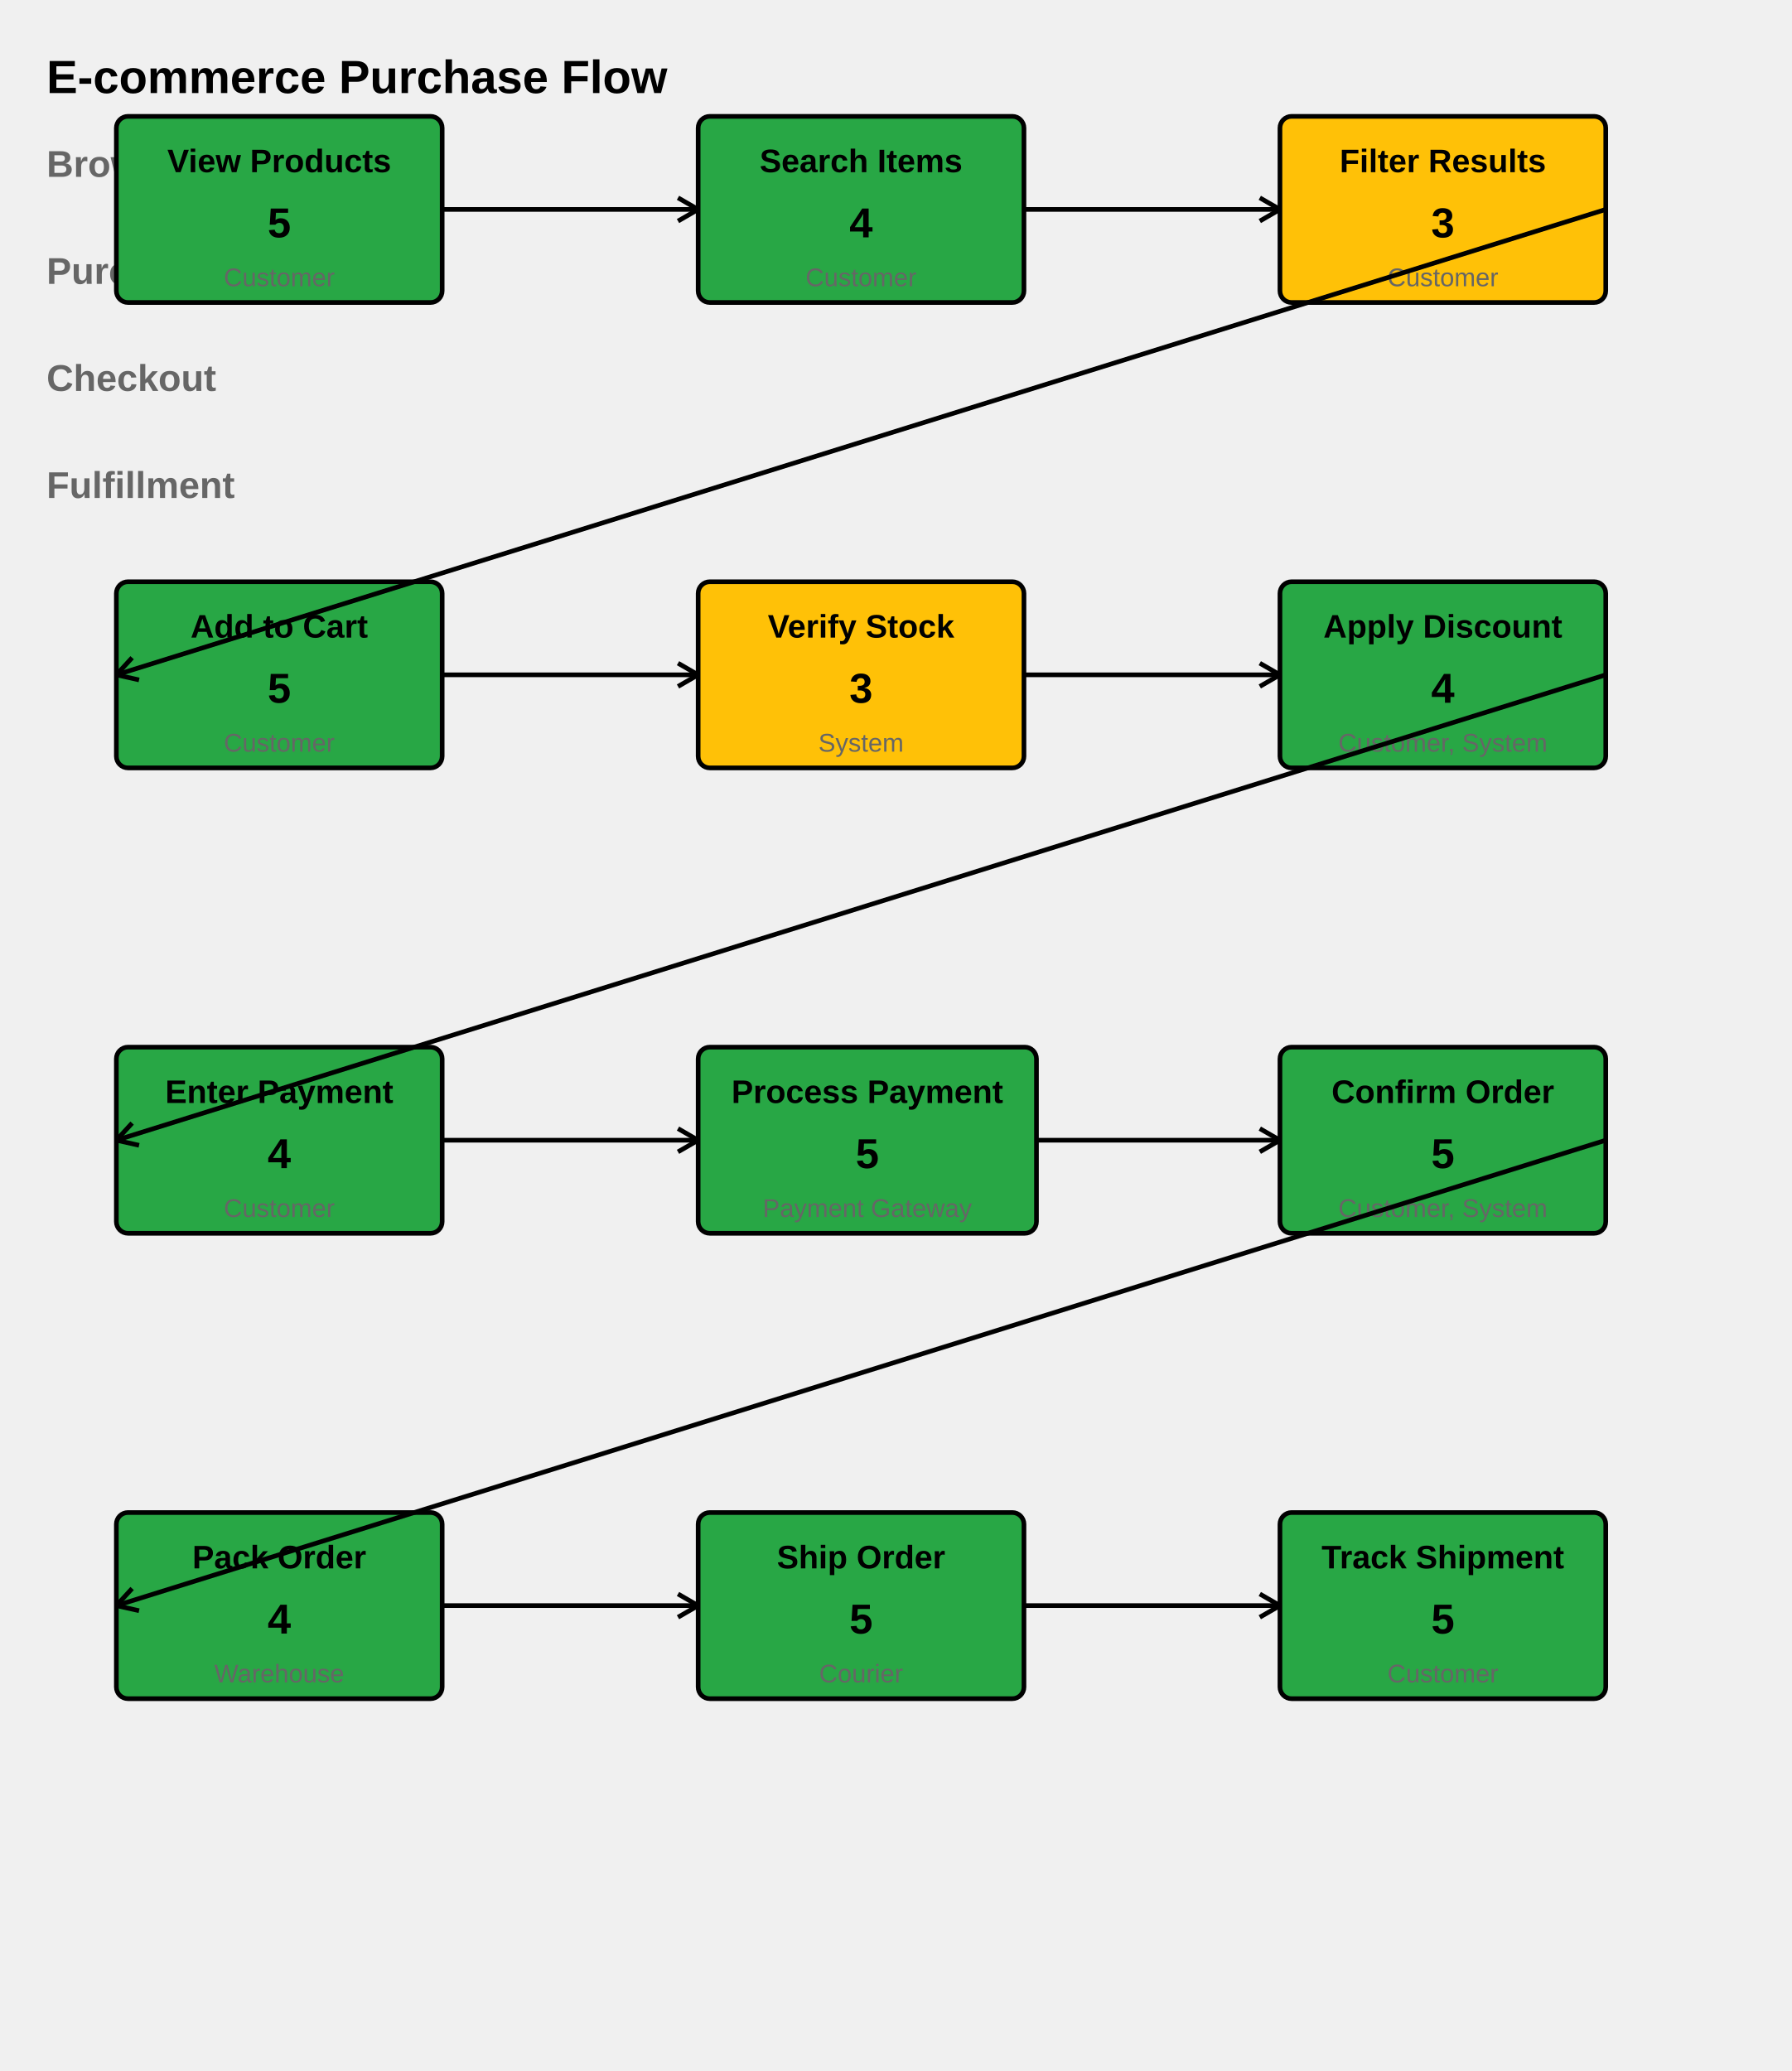
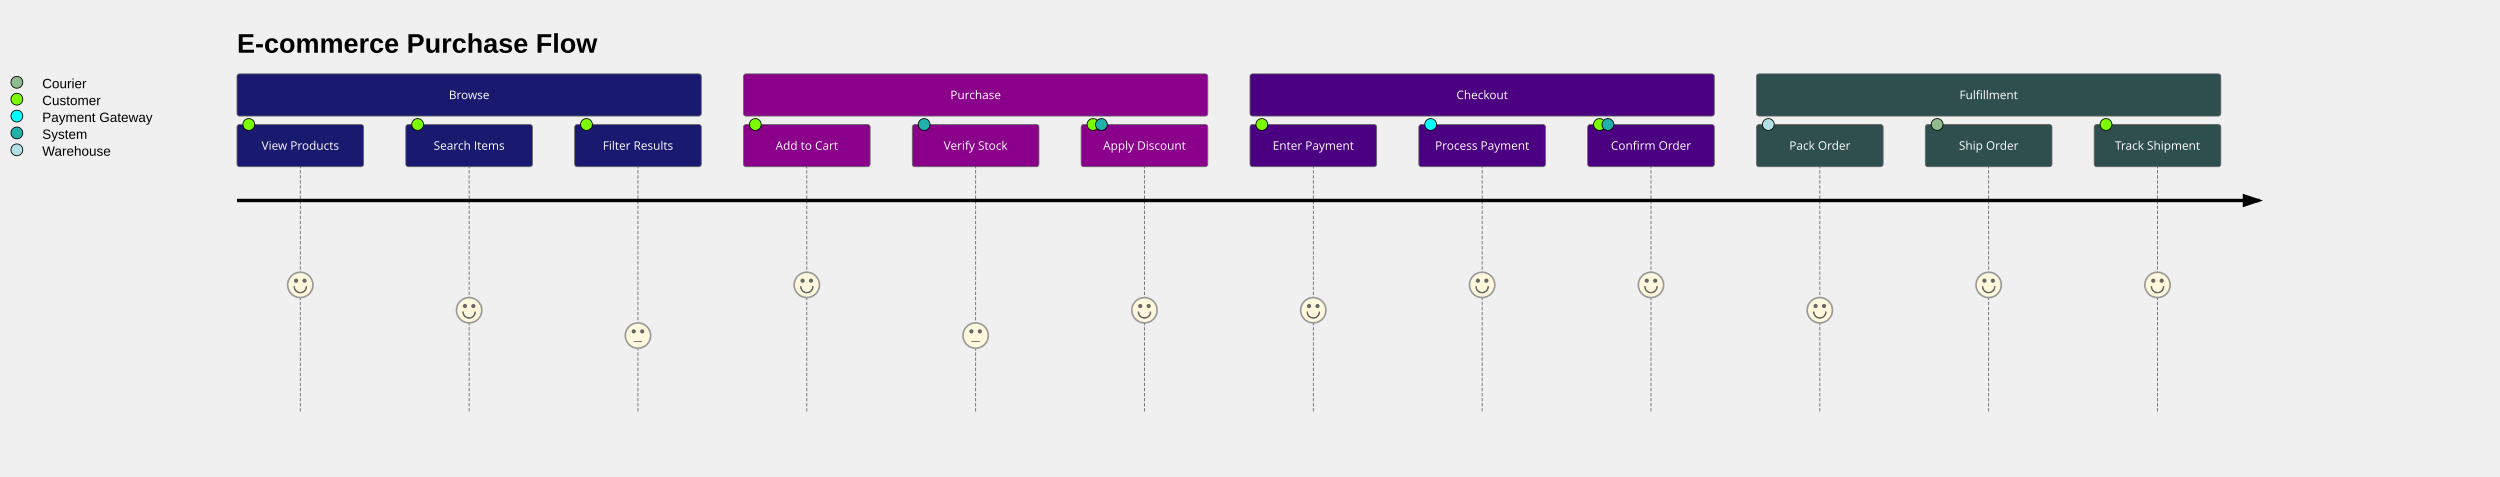
- <svg xmlns="http://www.w3.org/2000/svg" width="770.0" height="890.0" viewBox="0 0 770 890" version="1.2" baseProfile="tiny">
-   <text fill="#000000" x="20.0" y="40.0" font-family="Arial, Helvetica, sans-serif" font-size="20" font-weight="bold">E-commerce Purchase Flow</text>
-   <text class="journey-section" fill="#666666" x="20.0" y="76.0" font-family="Arial, Helvetica, sans-serif" font-size="16" font-weight="bold">Browse</text>
-   <text class="journey-section" fill="#666666" x="20.0" y="122.0" font-family="Arial, Helvetica, sans-serif" font-size="16" font-weight="bold">Purchase</text>
-   <text class="journey-section" fill="#666666" x="20.0" y="168.0" font-family="Arial, Helvetica, sans-serif" font-size="16" font-weight="bold">Checkout</text>
-   <text class="journey-section" fill="#666666" x="20.0" y="214.0" font-family="Arial, Helvetica, sans-serif" font-size="16" font-weight="bold">Fulfillment</text>
+ <svg xmlns="http://www.w3.org/2000/svg" width="2961.44" height="565.0" viewBox="0 -25 2961.44 540" version="1.2" baseProfile="tiny">
+   <circle class="actor-0" fill="#8FBC8F" stroke="#000" cx="20.0" cy="60.0" r="7.0" />
+   <text fill="#000000" x="50.0" y="67.0" font-family="Arial, Helvetica, sans-serif" font-size="16">Courier</text>
+   <circle class="actor-1" fill="#7CFC00" stroke="#000" cx="20.0" cy="80.0" r="7.0" />
+   <text fill="#000000" x="50.0" y="87.0" font-family="Arial, Helvetica, sans-serif" font-size="16">Customer</text>
+   <circle class="actor-2" fill="#00FFFF" stroke="#000" cx="20.0" cy="100.0" r="7.0" />
+   <text fill="#000000" x="50.0" y="107.0" font-family="Arial, Helvetica, sans-serif" font-size="16">Payment Gateway</text>
+   <circle class="actor-3" fill="#20B2AA" stroke="#000" cx="20.0" cy="120.0" r="7.0" />
+   <text fill="#000000" x="50.0" y="127.0" font-family="Arial, Helvetica, sans-serif" font-size="16">System</text>
+   <circle class="actor-4" fill="#B0E0E6" stroke="#000" cx="20.0" cy="140.0" r="7.0" />
+   <text fill="#000000" x="50.0" y="147.0" font-family="Arial, Helvetica, sans-serif" font-size="16">Warehouse</text>
+   <g>
+     <rect class="journey-section section-type-0" fill="#191970" stroke="#666" x="280.72" y="50.0" width="550.0" height="50.0" rx="3.0" ry="3.0" />
+     <text class="journey-section section-type-0" fill="#fff" x="555.72" y="79.9" text-anchor="middle" font-family="&quot;Open Sans&quot;, sans-serif" font-size="14">Browse</text>
+   </g>
+   <g>
+     <rect class="journey-section section-type-1" fill="#8B008B" stroke="#666" x="880.72" y="50.0" width="550.0" height="50.0" rx="3.0" ry="3.0" />
+     <text class="journey-section section-type-1" fill="#fff" x="1155.72" y="79.9" text-anchor="middle" font-family="&quot;Open Sans&quot;, sans-serif" font-size="14">Purchase</text>
+   </g>
+   <g>
+     <rect class="journey-section section-type-2" fill="#4B0082" stroke="#666" x="1480.72" y="50.0" width="550.0" height="50.0" rx="3.0" ry="3.0" />
+     <text class="journey-section section-type-2" fill="#fff" x="1755.72" y="79.9" text-anchor="middle" font-family="&quot;Open Sans&quot;, sans-serif" font-size="14">Checkout</text>
+   </g>
+   <g>
+     <rect class="journey-section section-type-3" fill="#2F4F4F" stroke="#666" x="2080.72" y="50.0" width="550.0" height="50.0" rx="3.0" ry="3.0" />
+     <text class="journey-section section-type-3" fill="#fff" x="2355.72" y="79.9" text-anchor="middle" font-family="&quot;Open Sans&quot;, sans-serif" font-size="14">Fulfillment</text>
+   </g>
  <g id="task-task_0">
-     <rect fill="#28a745" stroke="#000000" stroke-width="2" x="50.0" y="50.0" width="140.0" height="80.0" rx="5.0" ry="5.0" />
-     <text fill="#000000" x="120.0" y="74.0" text-anchor="middle" font-family="Arial, Helvetica, sans-serif" font-size="14" font-weight="bold">View Products</text>
-     <text fill="#000000" x="120.0" y="102.0" text-anchor="middle" font-family="Arial, Helvetica, sans-serif" font-size="18" font-weight="bold">5</text>
-     <text fill="#666666" x="120.0" y="123.0" text-anchor="middle" font-family="Arial, Helvetica, sans-serif" font-size="11">Customer</text>
+     <line class="task-line" stroke="#666" stroke-width="1px" x1="355.72" y1="110.0" x2="355.72" y2="450.0" stroke-dasharray="4 2" />
+     <circle class="face" fill="#FFF8DC" stroke="#999" stroke-width="2" cx="355.72" cy="300.0" r="15.0" />
+     <g>
+       <circle fill="#666" stroke="#666" stroke-width="2" cx="350.72" cy="295.0" r="1.5" />
+       <circle fill="#666" stroke="#666" stroke-width="2" cx="360.72" cy="295.0" r="1.5" />
+       <path class="mouth" transform="translate(355.72,302.0)" fill="#000" stroke="#666" d="M7.5,0A7.5,7.5,0,1,1,-7.5,0L-6.818,0A6.818,6.818,0,1,0,6.818,0Z" />
+     </g>
+     <rect class="task task-type-0" fill="#191970" stroke="#666" x="280.72" y="110.0" width="150.0" height="50.0" rx="3.0" ry="3.0" />
+     <circle class="actor-1" fill="#7CFC00" stroke="#000" cx="294.72" cy="110.0" r="7.0" />
+     <text class="task" fill="#fff" x="355.72" y="139.9" text-anchor="middle" font-family="&quot;Open Sans&quot;, sans-serif" font-size="14">View Products</text>
  </g>
  <g id="task-task_1">
-     <rect fill="#28a745" stroke="#000000" stroke-width="2" x="300.0" y="50.0" width="140.0" height="80.0" rx="5.0" ry="5.0" />
-     <text fill="#000000" x="370.0" y="74.0" text-anchor="middle" font-family="Arial, Helvetica, sans-serif" font-size="14" font-weight="bold">Search Items</text>
-     <text fill="#000000" x="370.0" y="102.0" text-anchor="middle" font-family="Arial, Helvetica, sans-serif" font-size="18" font-weight="bold">4</text>
-     <text fill="#666666" x="370.0" y="123.0" text-anchor="middle" font-family="Arial, Helvetica, sans-serif" font-size="11">Customer</text>
+     <line class="task-line" stroke="#666" stroke-width="1px" x1="555.72" y1="110.0" x2="555.72" y2="450.0" stroke-dasharray="4 2" />
+     <circle class="face" fill="#FFF8DC" stroke="#999" stroke-width="2" cx="555.72" cy="330.0" r="15.0" />
+     <g>
+       <circle fill="#666" stroke="#666" stroke-width="2" cx="550.72" cy="325.0" r="1.5" />
+       <circle fill="#666" stroke="#666" stroke-width="2" cx="560.72" cy="325.0" r="1.5" />
+       <path class="mouth" transform="translate(555.72,332.0)" fill="#000" stroke="#666" d="M7.5,0A7.5,7.5,0,1,1,-7.5,0L-6.818,0A6.818,6.818,0,1,0,6.818,0Z" />
+     </g>
+     <rect class="task task-type-0" fill="#191970" stroke="#666" x="480.72" y="110.0" width="150.0" height="50.0" rx="3.0" ry="3.0" />
+     <circle class="actor-1" fill="#7CFC00" stroke="#000" cx="494.72" cy="110.0" r="7.0" />
+     <text class="task" fill="#fff" x="555.72" y="139.9" text-anchor="middle" font-family="&quot;Open Sans&quot;, sans-serif" font-size="14">Search Items</text>
  </g>
  <g id="task-task_2">
-     <rect fill="#ffc107" stroke="#000000" stroke-width="2" x="550.0" y="50.0" width="140.0" height="80.0" rx="5.0" ry="5.0" />
-     <text fill="#000000" x="620.0" y="74.0" text-anchor="middle" font-family="Arial, Helvetica, sans-serif" font-size="14" font-weight="bold">Filter Results</text>
-     <text fill="#000000" x="620.0" y="102.0" text-anchor="middle" font-family="Arial, Helvetica, sans-serif" font-size="18" font-weight="bold">3</text>
-     <text fill="#666666" x="620.0" y="123.0" text-anchor="middle" font-family="Arial, Helvetica, sans-serif" font-size="11">Customer</text>
+     <line class="task-line" stroke="#666" stroke-width="1px" x1="755.72" y1="110.0" x2="755.72" y2="450.0" stroke-dasharray="4 2" />
+     <circle class="face" fill="#FFF8DC" stroke="#999" stroke-width="2" cx="755.72" cy="360.0" r="15.0" />
+     <g>
+       <circle fill="#666" stroke="#666" stroke-width="2" cx="750.72" cy="355.0" r="1.5" />
+       <circle fill="#666" stroke="#666" stroke-width="2" cx="760.72" cy="355.0" r="1.5" />
+       <line class="mouth" stroke="#666" stroke-width="1px" x1="750.72" y1="367.0" x2="760.72" y2="367.0" />
+     </g>
+     <rect class="task task-type-0" fill="#191970" stroke="#666" x="680.72" y="110.0" width="150.0" height="50.0" rx="3.0" ry="3.0" />
+     <circle class="actor-1" fill="#7CFC00" stroke="#000" cx="694.72" cy="110.0" r="7.0" />
+     <text class="task" fill="#fff" x="755.72" y="139.9" text-anchor="middle" font-family="&quot;Open Sans&quot;, sans-serif" font-size="14">Filter Results</text>
  </g>
  <g id="task-task_3">
-     <rect fill="#28a745" stroke="#000000" stroke-width="2" x="50.0" y="250.0" width="140.0" height="80.0" rx="5.0" ry="5.0" />
-     <text fill="#000000" x="120.0" y="274.0" text-anchor="middle" font-family="Arial, Helvetica, sans-serif" font-size="14" font-weight="bold">Add to Cart</text>
-     <text fill="#000000" x="120.0" y="302.0" text-anchor="middle" font-family="Arial, Helvetica, sans-serif" font-size="18" font-weight="bold">5</text>
-     <text fill="#666666" x="120.0" y="323.0" text-anchor="middle" font-family="Arial, Helvetica, sans-serif" font-size="11">Customer</text>
+     <line class="task-line" stroke="#666" stroke-width="1px" x1="955.72" y1="110.0" x2="955.72" y2="450.0" stroke-dasharray="4 2" />
+     <circle class="face" fill="#FFF8DC" stroke="#999" stroke-width="2" cx="955.72" cy="300.0" r="15.0" />
+     <g>
+       <circle fill="#666" stroke="#666" stroke-width="2" cx="950.72" cy="295.0" r="1.5" />
+       <circle fill="#666" stroke="#666" stroke-width="2" cx="960.72" cy="295.0" r="1.5" />
+       <path class="mouth" transform="translate(955.72,302.0)" fill="#000" stroke="#666" d="M7.5,0A7.5,7.5,0,1,1,-7.5,0L-6.818,0A6.818,6.818,0,1,0,6.818,0Z" />
+     </g>
+     <rect class="task task-type-1" fill="#8B008B" stroke="#666" x="880.72" y="110.0" width="150.0" height="50.0" rx="3.0" ry="3.0" />
+     <circle class="actor-1" fill="#7CFC00" stroke="#000" cx="894.72" cy="110.0" r="7.0" />
+     <text class="task" fill="#fff" x="955.72" y="139.9" text-anchor="middle" font-family="&quot;Open Sans&quot;, sans-serif" font-size="14">Add to Cart</text>
  </g>
  <g id="task-task_4">
-     <rect fill="#ffc107" stroke="#000000" stroke-width="2" x="300.0" y="250.0" width="140.0" height="80.0" rx="5.0" ry="5.0" />
-     <text fill="#000000" x="370.0" y="274.0" text-anchor="middle" font-family="Arial, Helvetica, sans-serif" font-size="14" font-weight="bold">Verify Stock</text>
-     <text fill="#000000" x="370.0" y="302.0" text-anchor="middle" font-family="Arial, Helvetica, sans-serif" font-size="18" font-weight="bold">3</text>
-     <text fill="#666666" x="370.0" y="323.0" text-anchor="middle" font-family="Arial, Helvetica, sans-serif" font-size="11">System</text>
+     <line class="task-line" stroke="#666" stroke-width="1px" x1="1155.72" y1="110.0" x2="1155.72" y2="450.0" stroke-dasharray="4 2" />
+     <circle class="face" fill="#FFF8DC" stroke="#999" stroke-width="2" cx="1155.72" cy="360.0" r="15.0" />
+     <g>
+       <circle fill="#666" stroke="#666" stroke-width="2" cx="1150.72" cy="355.0" r="1.5" />
+       <circle fill="#666" stroke="#666" stroke-width="2" cx="1160.72" cy="355.0" r="1.5" />
+       <line class="mouth" stroke="#666" stroke-width="1px" x1="1150.72" y1="367.0" x2="1160.72" y2="367.0" />
+     </g>
+     <rect class="task task-type-1" fill="#8B008B" stroke="#666" x="1080.72" y="110.0" width="150.0" height="50.0" rx="3.0" ry="3.0" />
+     <circle class="actor-3" fill="#20B2AA" stroke="#000" cx="1094.72" cy="110.0" r="7.0" />
+     <text class="task" fill="#fff" x="1155.72" y="139.9" text-anchor="middle" font-family="&quot;Open Sans&quot;, sans-serif" font-size="14">Verify Stock</text>
  </g>
  <g id="task-task_5">
-     <rect fill="#28a745" stroke="#000000" stroke-width="2" x="550.0" y="250.0" width="140.0" height="80.0" rx="5.0" ry="5.0" />
-     <text fill="#000000" x="620.0" y="274.0" text-anchor="middle" font-family="Arial, Helvetica, sans-serif" font-size="14" font-weight="bold">Apply Discount</text>
-     <text fill="#000000" x="620.0" y="302.0" text-anchor="middle" font-family="Arial, Helvetica, sans-serif" font-size="18" font-weight="bold">4</text>
-     <text fill="#666666" x="620.0" y="323.0" text-anchor="middle" font-family="Arial, Helvetica, sans-serif" font-size="11">Customer, System</text>
+     <line class="task-line" stroke="#666" stroke-width="1px" x1="1355.72" y1="110.0" x2="1355.72" y2="450.0" stroke-dasharray="4 2" />
+     <circle class="face" fill="#FFF8DC" stroke="#999" stroke-width="2" cx="1355.72" cy="330.0" r="15.0" />
+     <g>
+       <circle fill="#666" stroke="#666" stroke-width="2" cx="1350.72" cy="325.0" r="1.5" />
+       <circle fill="#666" stroke="#666" stroke-width="2" cx="1360.72" cy="325.0" r="1.5" />
+       <path class="mouth" transform="translate(1355.72,332.0)" fill="#000" stroke="#666" d="M7.5,0A7.5,7.5,0,1,1,-7.5,0L-6.818,0A6.818,6.818,0,1,0,6.818,0Z" />
+     </g>
+     <rect class="task task-type-1" fill="#8B008B" stroke="#666" x="1280.72" y="110.0" width="150.0" height="50.0" rx="3.0" ry="3.0" />
+     <circle class="actor-1" fill="#7CFC00" stroke="#000" cx="1294.72" cy="110.0" r="7.0" />
+     <circle class="actor-3" fill="#20B2AA" stroke="#000" cx="1304.72" cy="110.0" r="7.0" />
+     <text class="task" fill="#fff" x="1355.72" y="139.9" text-anchor="middle" font-family="&quot;Open Sans&quot;, sans-serif" font-size="14">Apply Discount</text>
  </g>
  <g id="task-task_6">
-     <rect fill="#28a745" stroke="#000000" stroke-width="2" x="50.0" y="450.0" width="140.0" height="80.0" rx="5.0" ry="5.0" />
-     <text fill="#000000" x="120.0" y="474.0" text-anchor="middle" font-family="Arial, Helvetica, sans-serif" font-size="14" font-weight="bold">Enter Payment</text>
-     <text fill="#000000" x="120.0" y="502.0" text-anchor="middle" font-family="Arial, Helvetica, sans-serif" font-size="18" font-weight="bold">4</text>
-     <text fill="#666666" x="120.0" y="523.0" text-anchor="middle" font-family="Arial, Helvetica, sans-serif" font-size="11">Customer</text>
+     <line class="task-line" stroke="#666" stroke-width="1px" x1="1555.72" y1="110.0" x2="1555.72" y2="450.0" stroke-dasharray="4 2" />
+     <circle class="face" fill="#FFF8DC" stroke="#999" stroke-width="2" cx="1555.72" cy="330.0" r="15.0" />
+     <g>
+       <circle fill="#666" stroke="#666" stroke-width="2" cx="1550.72" cy="325.0" r="1.5" />
+       <circle fill="#666" stroke="#666" stroke-width="2" cx="1560.72" cy="325.0" r="1.5" />
+       <path class="mouth" transform="translate(1555.72,332.0)" fill="#000" stroke="#666" d="M7.5,0A7.5,7.5,0,1,1,-7.5,0L-6.818,0A6.818,6.818,0,1,0,6.818,0Z" />
+     </g>
+     <rect class="task task-type-2" fill="#4B0082" stroke="#666" x="1480.72" y="110.0" width="150.0" height="50.0" rx="3.0" ry="3.0" />
+     <circle class="actor-1" fill="#7CFC00" stroke="#000" cx="1494.72" cy="110.0" r="7.0" />
+     <text class="task" fill="#fff" x="1555.72" y="139.9" text-anchor="middle" font-family="&quot;Open Sans&quot;, sans-serif" font-size="14">Enter Payment</text>
  </g>
  <g id="task-task_7">
-     <rect fill="#28a745" stroke="#000000" stroke-width="2" x="300.0" y="450.0" width="145.376" height="80.0" rx="5.0" ry="5.0" />
-     <text fill="#000000" x="372.688" y="474.0" text-anchor="middle" font-family="Arial, Helvetica, sans-serif" font-size="14" font-weight="bold">Process Payment</text>
-     <text fill="#000000" x="372.688" y="502.0" text-anchor="middle" font-family="Arial, Helvetica, sans-serif" font-size="18" font-weight="bold">5</text>
-     <text fill="#666666" x="372.688" y="523.0" text-anchor="middle" font-family="Arial, Helvetica, sans-serif" font-size="11">Payment Gateway</text>
+     <line class="task-line" stroke="#666" stroke-width="1px" x1="1755.72" y1="110.0" x2="1755.72" y2="450.0" stroke-dasharray="4 2" />
+     <circle class="face" fill="#FFF8DC" stroke="#999" stroke-width="2" cx="1755.72" cy="300.0" r="15.0" />
+     <g>
+       <circle fill="#666" stroke="#666" stroke-width="2" cx="1750.72" cy="295.0" r="1.5" />
+       <circle fill="#666" stroke="#666" stroke-width="2" cx="1760.72" cy="295.0" r="1.5" />
+       <path class="mouth" transform="translate(1755.72,302.0)" fill="#000" stroke="#666" d="M7.5,0A7.5,7.5,0,1,1,-7.5,0L-6.818,0A6.818,6.818,0,1,0,6.818,0Z" />
+     </g>
+     <rect class="task task-type-2" fill="#4B0082" stroke="#666" x="1680.72" y="110.0" width="150.0" height="50.0" rx="3.0" ry="3.0" />
+     <circle class="actor-2" fill="#00FFFF" stroke="#000" cx="1694.72" cy="110.0" r="7.0" />
+     <text class="task" fill="#fff" x="1755.72" y="139.9" text-anchor="middle" font-family="&quot;Open Sans&quot;, sans-serif" font-size="14">Process Payment</text>
  </g>
  <g id="task-task_8">
-     <rect fill="#28a745" stroke="#000000" stroke-width="2" x="550.0" y="450.0" width="140.0" height="80.0" rx="5.0" ry="5.0" />
-     <text fill="#000000" x="620.0" y="474.0" text-anchor="middle" font-family="Arial, Helvetica, sans-serif" font-size="14" font-weight="bold">Confirm Order</text>
-     <text fill="#000000" x="620.0" y="502.0" text-anchor="middle" font-family="Arial, Helvetica, sans-serif" font-size="18" font-weight="bold">5</text>
-     <text fill="#666666" x="620.0" y="523.0" text-anchor="middle" font-family="Arial, Helvetica, sans-serif" font-size="11">Customer, System</text>
+     <line class="task-line" stroke="#666" stroke-width="1px" x1="1955.72" y1="110.0" x2="1955.72" y2="450.0" stroke-dasharray="4 2" />
+     <circle class="face" fill="#FFF8DC" stroke="#999" stroke-width="2" cx="1955.72" cy="300.0" r="15.0" />
+     <g>
+       <circle fill="#666" stroke="#666" stroke-width="2" cx="1950.72" cy="295.0" r="1.5" />
+       <circle fill="#666" stroke="#666" stroke-width="2" cx="1960.72" cy="295.0" r="1.5" />
+       <path class="mouth" transform="translate(1955.72,302.0)" fill="#000" stroke="#666" d="M7.5,0A7.5,7.5,0,1,1,-7.5,0L-6.818,0A6.818,6.818,0,1,0,6.818,0Z" />
+     </g>
+     <rect class="task task-type-2" fill="#4B0082" stroke="#666" x="1880.72" y="110.0" width="150.0" height="50.0" rx="3.0" ry="3.0" />
+     <circle class="actor-1" fill="#7CFC00" stroke="#000" cx="1894.72" cy="110.0" r="7.0" />
+     <circle class="actor-3" fill="#20B2AA" stroke="#000" cx="1904.72" cy="110.0" r="7.0" />
+     <text class="task" fill="#fff" x="1955.72" y="139.9" text-anchor="middle" font-family="&quot;Open Sans&quot;, sans-serif" font-size="14">Confirm Order</text>
  </g>
  <g id="task-task_9">
-     <rect fill="#28a745" stroke="#000000" stroke-width="2" x="50.0" y="650.0" width="140.0" height="80.0" rx="5.0" ry="5.0" />
-     <text fill="#000000" x="120.0" y="674.0" text-anchor="middle" font-family="Arial, Helvetica, sans-serif" font-size="14" font-weight="bold">Pack Order</text>
-     <text fill="#000000" x="120.0" y="702.0" text-anchor="middle" font-family="Arial, Helvetica, sans-serif" font-size="18" font-weight="bold">4</text>
-     <text fill="#666666" x="120.0" y="723.0" text-anchor="middle" font-family="Arial, Helvetica, sans-serif" font-size="11">Warehouse</text>
+     <line class="task-line" stroke="#666" stroke-width="1px" x1="2155.72" y1="110.0" x2="2155.72" y2="450.0" stroke-dasharray="4 2" />
+     <circle class="face" fill="#FFF8DC" stroke="#999" stroke-width="2" cx="2155.72" cy="330.0" r="15.0" />
+     <g>
+       <circle fill="#666" stroke="#666" stroke-width="2" cx="2150.72" cy="325.0" r="1.5" />
+       <circle fill="#666" stroke="#666" stroke-width="2" cx="2160.72" cy="325.0" r="1.5" />
+       <path class="mouth" transform="translate(2155.72,332.0)" fill="#000" stroke="#666" d="M7.5,0A7.5,7.5,0,1,1,-7.5,0L-6.818,0A6.818,6.818,0,1,0,6.818,0Z" />
+     </g>
+     <rect class="task task-type-3" fill="#2F4F4F" stroke="#666" x="2080.72" y="110.0" width="150.0" height="50.0" rx="3.0" ry="3.0" />
+     <circle class="actor-4" fill="#B0E0E6" stroke="#000" cx="2094.72" cy="110.0" r="7.0" />
+     <text class="task" fill="#fff" x="2155.72" y="139.9" text-anchor="middle" font-family="&quot;Open Sans&quot;, sans-serif" font-size="14">Pack Order</text>
  </g>
  <g id="task-task_10">
-     <rect fill="#28a745" stroke="#000000" stroke-width="2" x="300.0" y="650.0" width="140.0" height="80.0" rx="5.0" ry="5.0" />
-     <text fill="#000000" x="370.0" y="674.0" text-anchor="middle" font-family="Arial, Helvetica, sans-serif" font-size="14" font-weight="bold">Ship Order</text>
-     <text fill="#000000" x="370.0" y="702.0" text-anchor="middle" font-family="Arial, Helvetica, sans-serif" font-size="18" font-weight="bold">5</text>
-     <text fill="#666666" x="370.0" y="723.0" text-anchor="middle" font-family="Arial, Helvetica, sans-serif" font-size="11">Courier</text>
+     <line class="task-line" stroke="#666" stroke-width="1px" x1="2355.72" y1="110.0" x2="2355.72" y2="450.0" stroke-dasharray="4 2" />
+     <circle class="face" fill="#FFF8DC" stroke="#999" stroke-width="2" cx="2355.72" cy="300.0" r="15.0" />
+     <g>
+       <circle fill="#666" stroke="#666" stroke-width="2" cx="2350.72" cy="295.0" r="1.5" />
+       <circle fill="#666" stroke="#666" stroke-width="2" cx="2360.72" cy="295.0" r="1.5" />
+       <path class="mouth" transform="translate(2355.72,302.0)" fill="#000" stroke="#666" d="M7.5,0A7.5,7.5,0,1,1,-7.5,0L-6.818,0A6.818,6.818,0,1,0,6.818,0Z" />
+     </g>
+     <rect class="task task-type-3" fill="#2F4F4F" stroke="#666" x="2280.72" y="110.0" width="150.0" height="50.0" rx="3.0" ry="3.0" />
+     <circle class="actor-0" fill="#8FBC8F" stroke="#000" cx="2294.72" cy="110.0" r="7.0" />
+     <text class="task" fill="#fff" x="2355.72" y="139.9" text-anchor="middle" font-family="&quot;Open Sans&quot;, sans-serif" font-size="14">Ship Order</text>
  </g>
  <g id="task-task_11">
-     <rect fill="#28a745" stroke="#000000" stroke-width="2" x="550.0" y="650.0" width="140.0" height="80.0" rx="5.0" ry="5.0" />
-     <text fill="#000000" x="620.0" y="674.0" text-anchor="middle" font-family="Arial, Helvetica, sans-serif" font-size="14" font-weight="bold">Track Shipment</text>
-     <text fill="#000000" x="620.0" y="702.0" text-anchor="middle" font-family="Arial, Helvetica, sans-serif" font-size="18" font-weight="bold">5</text>
-     <text fill="#666666" x="620.0" y="723.0" text-anchor="middle" font-family="Arial, Helvetica, sans-serif" font-size="11">Customer</text>
+     <line class="task-line" stroke="#666" stroke-width="1px" x1="2555.72" y1="110.0" x2="2555.72" y2="450.0" stroke-dasharray="4 2" />
+     <circle class="face" fill="#FFF8DC" stroke="#999" stroke-width="2" cx="2555.72" cy="300.0" r="15.0" />
+     <g>
+       <circle fill="#666" stroke="#666" stroke-width="2" cx="2550.72" cy="295.0" r="1.5" />
+       <circle fill="#666" stroke="#666" stroke-width="2" cx="2560.72" cy="295.0" r="1.5" />
+       <path class="mouth" transform="translate(2555.72,302.0)" fill="#000" stroke="#666" d="M7.5,0A7.5,7.5,0,1,1,-7.5,0L-6.818,0A6.818,6.818,0,1,0,6.818,0Z" />
+     </g>
+     <rect class="task task-type-3" fill="#2F4F4F" stroke="#666" x="2480.72" y="110.0" width="150.0" height="50.0" rx="3.0" ry="3.0" />
+     <circle class="actor-1" fill="#7CFC00" stroke="#000" cx="2494.72" cy="110.0" r="7.0" />
+     <text class="task" fill="#fff" x="2555.72" y="139.9" text-anchor="middle" font-family="&quot;Open Sans&quot;, sans-serif" font-size="14">Track Shipment</text>
  </g>
-   <g id="arrow-flow_0">
-     <line stroke="#000000" stroke-width="2" x1="190.0" y1="90.0" x2="300.0" y2="90.0" />
-     <path fill="none" stroke="#000000" stroke-width="2" d="M 300,90.0 L 291.34,95.0 M 300,90.0 L 291.34,85.0" />
-   </g>
-   <g id="arrow-flow_1">
-     <line stroke="#000000" stroke-width="2" x1="440.0" y1="90.0" x2="550.0" y2="90.0" />
-     <path fill="none" stroke="#000000" stroke-width="2" d="M 550,90.0 L 541.34,95.0 M 550,90.0 L 541.34,85.0" />
-   </g>
-   <g id="arrow-flow_2">
-     <line stroke="#000000" stroke-width="2" x1="690.0" y1="90.0" x2="50.0" y2="290.0" />
-     <path fill="none" stroke="#000000" stroke-width="2" d="M 50,290.0 L 56.775,282.644 M 50,290.0 L 59.757,292.189" />
-   </g>
-   <g id="arrow-flow_3">
-     <line stroke="#000000" stroke-width="2" x1="190.0" y1="290.0" x2="300.0" y2="290.0" />
-     <path fill="none" stroke="#000000" stroke-width="2" d="M 300,290.0 L 291.34,295.0 M 300,290.0 L 291.34,285.0" />
-   </g>
-   <g id="arrow-flow_4">
-     <line stroke="#000000" stroke-width="2" x1="440.0" y1="290.0" x2="550.0" y2="290.0" />
-     <path fill="none" stroke="#000000" stroke-width="2" d="M 550,290.0 L 541.34,295.0 M 550,290.0 L 541.34,285.0" />
-   </g>
-   <g id="arrow-flow_5">
-     <line stroke="#000000" stroke-width="2" x1="690.0" y1="290.0" x2="50.0" y2="490.0" />
-     <path fill="none" stroke="#000000" stroke-width="2" d="M 50,490.0 L 56.775,482.644 M 50,490.0 L 59.757,492.189" />
-   </g>
-   <g id="arrow-flow_6">
-     <line stroke="#000000" stroke-width="2" x1="190.0" y1="490.0" x2="300.0" y2="490.0" />
-     <path fill="none" stroke="#000000" stroke-width="2" d="M 300,490.0 L 291.34,495.0 M 300,490.0 L 291.34,485.0" />
-   </g>
-   <g id="arrow-flow_7">
-     <line stroke="#000000" stroke-width="2" x1="445.376" y1="490.0" x2="550.0" y2="490.0" />
-     <path fill="none" stroke="#000000" stroke-width="2" d="M 550,490.0 L 541.34,495.0 M 550,490.0 L 541.34,485.0" />
-   </g>
-   <g id="arrow-flow_8">
-     <line stroke="#000000" stroke-width="2" x1="690.0" y1="490.0" x2="50.0" y2="690.0" />
-     <path fill="none" stroke="#000000" stroke-width="2" d="M 50,690.0 L 56.775,682.644 M 50,690.0 L 59.757,692.189" />
-   </g>
-   <g id="arrow-flow_9">
-     <line stroke="#000000" stroke-width="2" x1="190.0" y1="690.0" x2="300.0" y2="690.0" />
-     <path fill="none" stroke="#000000" stroke-width="2" d="M 300,690.0 L 291.34,695.0 M 300,690.0 L 291.34,685.0" />
-   </g>
-   <g id="arrow-flow_10">
-     <line stroke="#000000" stroke-width="2" x1="440.0" y1="690.0" x2="550.0" y2="690.0" />
-     <path fill="none" stroke="#000000" stroke-width="2" d="M 550,690.0 L 541.34,695.0 M 550,690.0 L 541.34,685.0" />
-   </g>
+   <text fill="#000000" x="280.72" y="25.0" font-family="Arial, Helvetica, sans-serif" font-size="32" font-weight="bold">E-commerce Purchase Flow</text>
+   <line stroke="black" stroke-width="4" x1="280.72" y1="200.0" x2="2676.72" y2="200.0" />
+   <path fill="black" d="M 2656.72,192 V 208 L 2680.72,200 Z" />
</svg>
